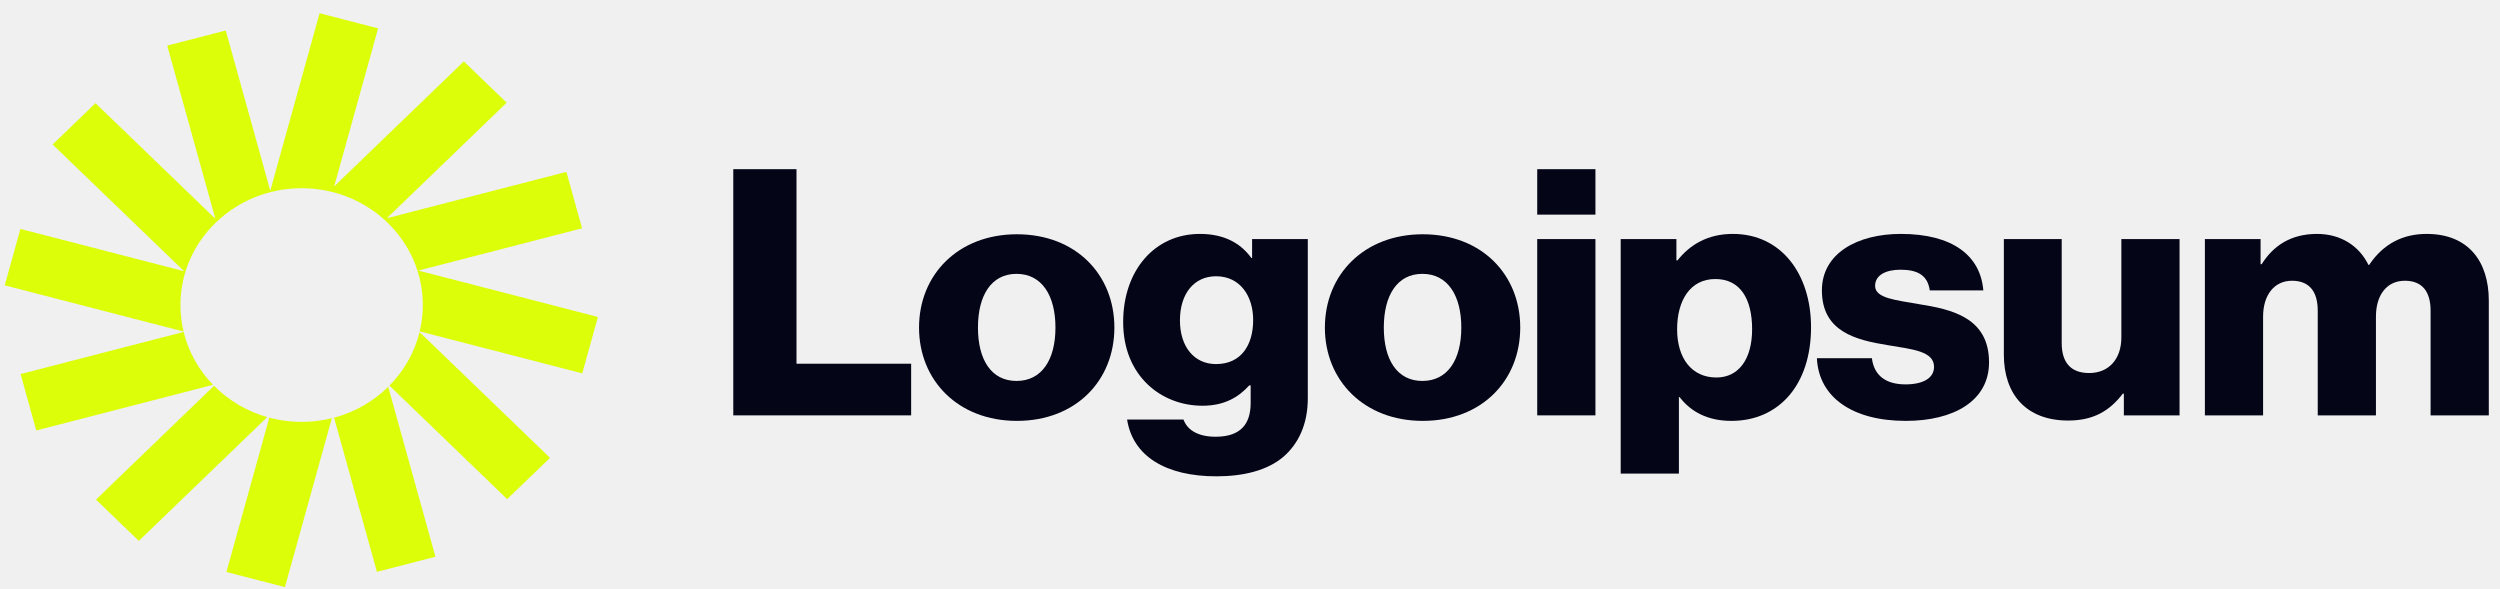
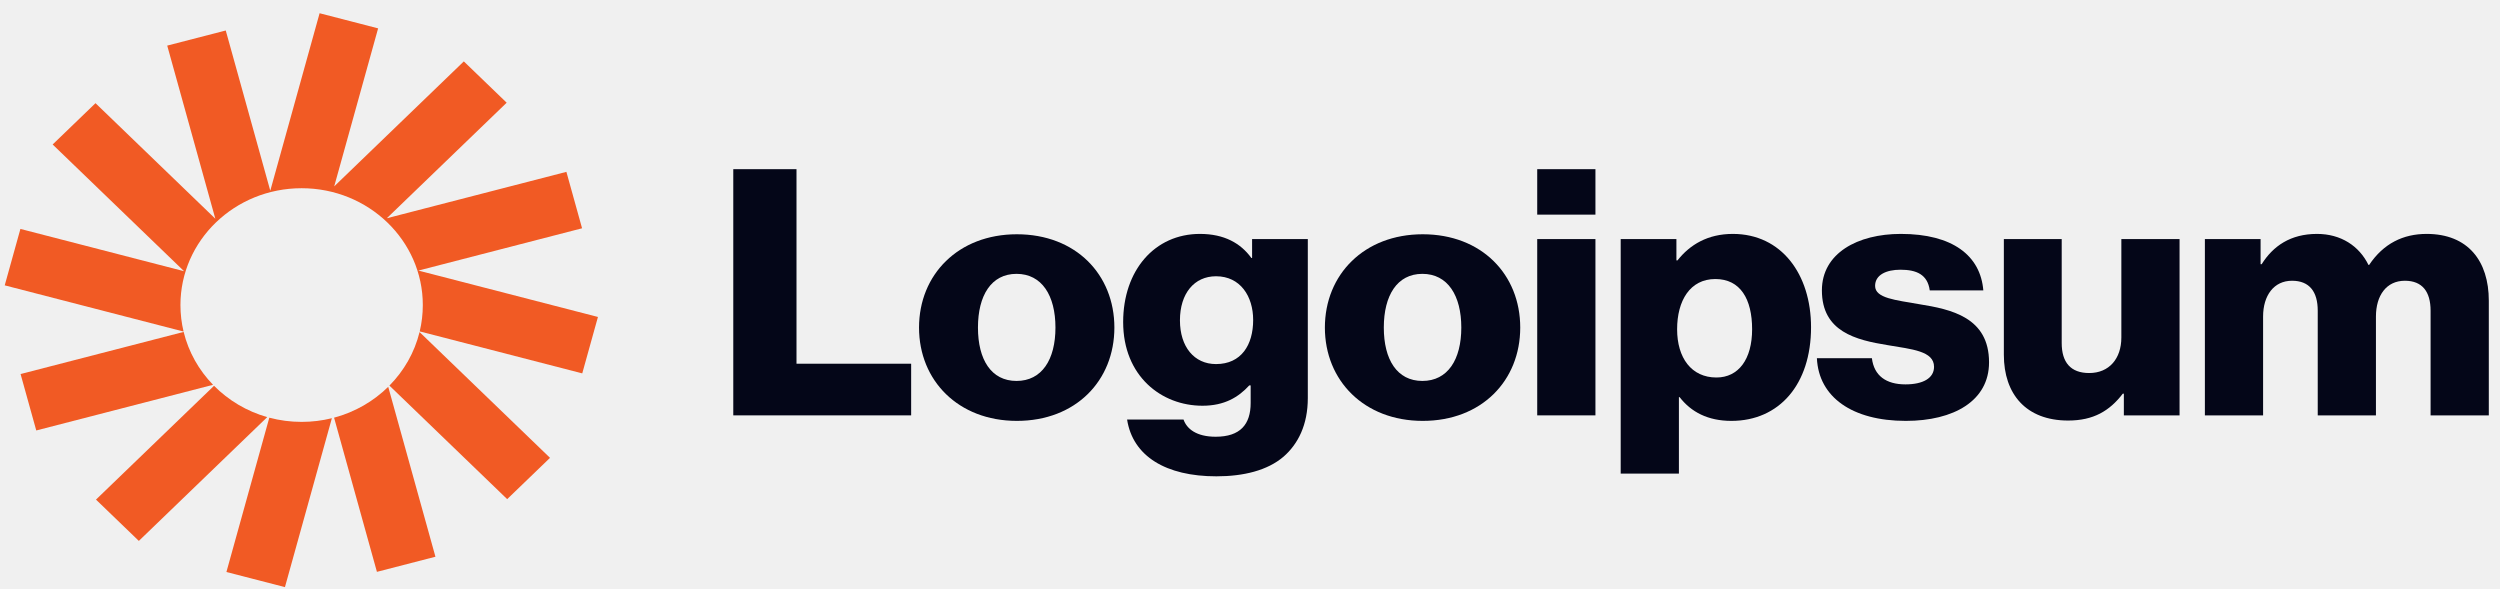
<svg xmlns="http://www.w3.org/2000/svg" width="170" height="40" viewBox="0 0 170 40" fill="none">
  <g clip-path="url(#clip0_162_22924)">
    <path d="M49.863 28.245H61.958V24.733H54.162V11.504H49.863V28.245Z" fill="#040618" />
    <path d="M69.124 25.904C67.4 25.904 66.501 24.453 66.501 22.275C66.501 20.098 67.4 18.622 69.124 18.622C70.848 18.622 71.771 20.098 71.771 22.275C71.771 24.453 70.848 25.904 69.124 25.904ZM69.148 28.62C73.155 28.62 75.778 25.881 75.778 22.275C75.778 18.669 73.155 15.93 69.148 15.93C65.165 15.93 62.494 18.669 62.494 22.275C62.494 25.881 65.165 28.62 69.148 28.62Z" fill="#040618" />
    <path d="M82.714 32.39C84.559 32.39 86.186 31.992 87.279 31.055C88.275 30.189 88.931 28.878 88.931 27.075V16.258H85.142V17.545H85.094C84.365 16.538 83.248 15.906 81.596 15.906C78.512 15.906 76.375 18.388 76.375 21.9C76.375 25.576 78.974 27.59 81.766 27.59C83.272 27.59 84.219 27.005 84.948 26.209H85.045V27.403C85.045 28.855 84.341 29.698 82.665 29.698C81.354 29.698 80.698 29.159 80.479 28.527H76.642C77.031 31.032 79.289 32.39 82.714 32.39ZM82.689 24.757C81.208 24.757 80.236 23.586 80.236 21.783C80.236 19.957 81.208 18.786 82.689 18.786C84.341 18.786 85.215 20.144 85.215 21.76C85.215 23.446 84.414 24.757 82.689 24.757Z" fill="#040618" />
    <path d="M96.722 25.904C94.998 25.904 94.099 24.453 94.099 22.275C94.099 20.098 94.998 18.622 96.722 18.622C98.446 18.622 99.369 20.098 99.369 22.275C99.369 24.453 98.446 25.904 96.722 25.904ZM96.746 28.62C100.753 28.62 103.376 25.881 103.376 22.275C103.376 18.669 100.753 15.93 96.746 15.93C92.763 15.93 90.092 18.669 90.092 22.275C90.092 25.881 92.763 28.62 96.746 28.62Z" fill="#040618" />
    <path d="M104.531 28.245H108.49V16.257H104.531V28.245ZM104.531 14.595H108.49V11.504H104.531V14.595Z" fill="#040618" />
    <path d="M110.207 32.203H114.166V27.005H114.214C114.991 28.012 116.133 28.62 117.736 28.62C120.99 28.62 123.151 26.138 123.151 22.252C123.151 18.646 121.136 15.906 117.833 15.906C116.133 15.906 114.918 16.632 114.068 17.709H113.996V16.258H110.207V32.203ZM116.716 25.67C115.016 25.67 114.044 24.335 114.044 22.392C114.044 20.449 114.918 18.974 116.643 18.974C118.343 18.974 119.144 20.332 119.144 22.392C119.144 24.429 118.221 25.67 116.716 25.67Z" fill="#040618" />
    <path d="M129.596 28.62C132.85 28.62 135.255 27.262 135.255 24.64C135.255 21.573 132.68 21.034 130.495 20.683C128.916 20.402 127.507 20.285 127.507 19.442C127.507 18.693 128.26 18.341 129.232 18.341C130.325 18.341 131.077 18.669 131.223 19.746H134.866C134.672 17.381 132.777 15.906 129.256 15.906C126.317 15.906 123.889 17.218 123.889 19.746C123.889 22.556 126.196 23.118 128.357 23.469C130.009 23.75 131.515 23.867 131.515 24.944C131.515 25.717 130.762 26.138 129.572 26.138C128.26 26.138 127.435 25.553 127.289 24.359H123.549C123.67 27.005 125.953 28.62 129.596 28.62Z" fill="#040618" />
    <path d="M140.633 28.597C142.357 28.597 143.45 27.942 144.349 26.771H144.422V28.246H148.21V16.258H144.252V22.954C144.252 24.383 143.426 25.366 142.066 25.366C140.803 25.366 140.196 24.64 140.196 23.329V16.258H136.262V24.125C136.262 26.794 137.767 28.597 140.633 28.597Z" fill="#040618" />
    <path d="M149.932 28.246H153.89V21.526C153.89 20.098 154.619 19.091 155.857 19.091C157.047 19.091 157.606 19.84 157.606 21.128V28.246H161.564V21.526C161.564 20.098 162.269 19.091 163.532 19.091C164.722 19.091 165.28 19.84 165.28 21.128V28.246H169.239V20.449C169.239 17.756 167.83 15.906 165.013 15.906C163.41 15.906 162.074 16.562 161.103 18.014H161.055C160.423 16.726 159.184 15.906 157.557 15.906C155.76 15.906 154.57 16.726 153.793 17.967H153.72V16.258H149.932V28.246Z" fill="#040618" />
-     <path d="M25.712 1.929L21.733 0.9L18.379 12.968L15.351 2.073L11.371 3.101L14.642 14.873L6.494 7.016L3.58 9.825L12.518 18.443L1.388 15.567L0.321 19.404L12.483 22.546C12.344 21.967 12.27 21.364 12.27 20.744C12.27 16.356 15.959 12.799 20.511 12.799C25.062 12.799 28.751 16.356 28.751 20.744C28.751 21.36 28.678 21.959 28.541 22.535L39.593 25.39L40.66 21.553L28.45 18.399L39.581 15.523L38.515 11.686L26.305 14.84L34.454 6.984L31.54 4.175L22.726 12.673L25.712 1.929Z" fill="#DCFF09" />
-     <path d="M28.53 22.58C28.189 23.971 27.469 25.22 26.48 26.221L34.488 33.941L37.401 31.133L28.53 22.58Z" fill="#DCFF09" />
-     <path d="M26.399 26.303C25.399 27.288 24.134 28.023 22.717 28.402L25.631 38.886L29.61 37.858L26.399 26.303Z" fill="#DCFF09" />
-     <path d="M22.568 28.438C21.911 28.602 21.221 28.688 20.511 28.688C19.75 28.688 19.012 28.589 18.313 28.402L15.396 38.896L19.376 39.924L22.568 28.438Z" fill="#DCFF09" />
-     <path d="M18.172 28.364C16.776 27.967 15.534 27.222 14.554 26.234L6.527 33.973L9.441 36.782L18.172 28.364Z" fill="#DCFF09" />
-     <path d="M14.487 26.167C13.524 25.172 12.822 23.94 12.488 22.57L1.399 25.435L2.466 29.272L14.487 26.167Z" fill="#DCFF09" />
+     <path d="M25.712 1.929L21.733 0.9L18.379 12.968L15.351 2.073L11.371 3.101L14.642 14.873L6.494 7.016L3.58 9.825L12.518 18.443L1.388 15.567L0.321 19.404L12.483 22.546C12.344 21.967 12.27 21.364 12.27 20.744C12.27 16.356 15.959 12.799 20.511 12.799C25.062 12.799 28.751 16.356 28.751 20.744C28.751 21.36 28.678 21.959 28.541 22.535L39.593 25.39L40.66 21.553L28.45 18.399L39.581 15.523L38.515 11.686L26.305 14.84L34.454 6.984L31.54 4.175L22.726 12.673L25.712 1.929Z" fill="#F15A24" />
+     <path d="M28.53 22.58C28.189 23.971 27.469 25.22 26.48 26.221L34.488 33.941L37.401 31.133L28.53 22.58Z" fill="#F15A24" />
+     <path d="M26.399 26.303C25.399 27.288 24.134 28.023 22.717 28.402L25.631 38.886L29.61 37.858L26.399 26.303Z" fill="#F15A24" />
+     <path d="M22.568 28.438C21.911 28.602 21.221 28.688 20.511 28.688C19.75 28.688 19.012 28.589 18.313 28.402L15.396 38.896L19.376 39.924L22.568 28.438Z" fill="#F15A24" />
+     <path d="M18.172 28.364C16.776 27.967 15.534 27.222 14.554 26.234L6.527 33.973L9.441 36.782L18.172 28.364Z" fill="#F15A24" />
+     <path d="M14.487 26.167C13.524 25.172 12.822 23.94 12.488 22.57L1.399 25.435L2.466 29.272L14.487 26.167Z" fill="#F15A24" />
  </g>
  <defs>
    <clipPath id="clip0_162_22924">
      <rect width="170" height="40" fill="white" />
    </clipPath>
  </defs>
</svg>
